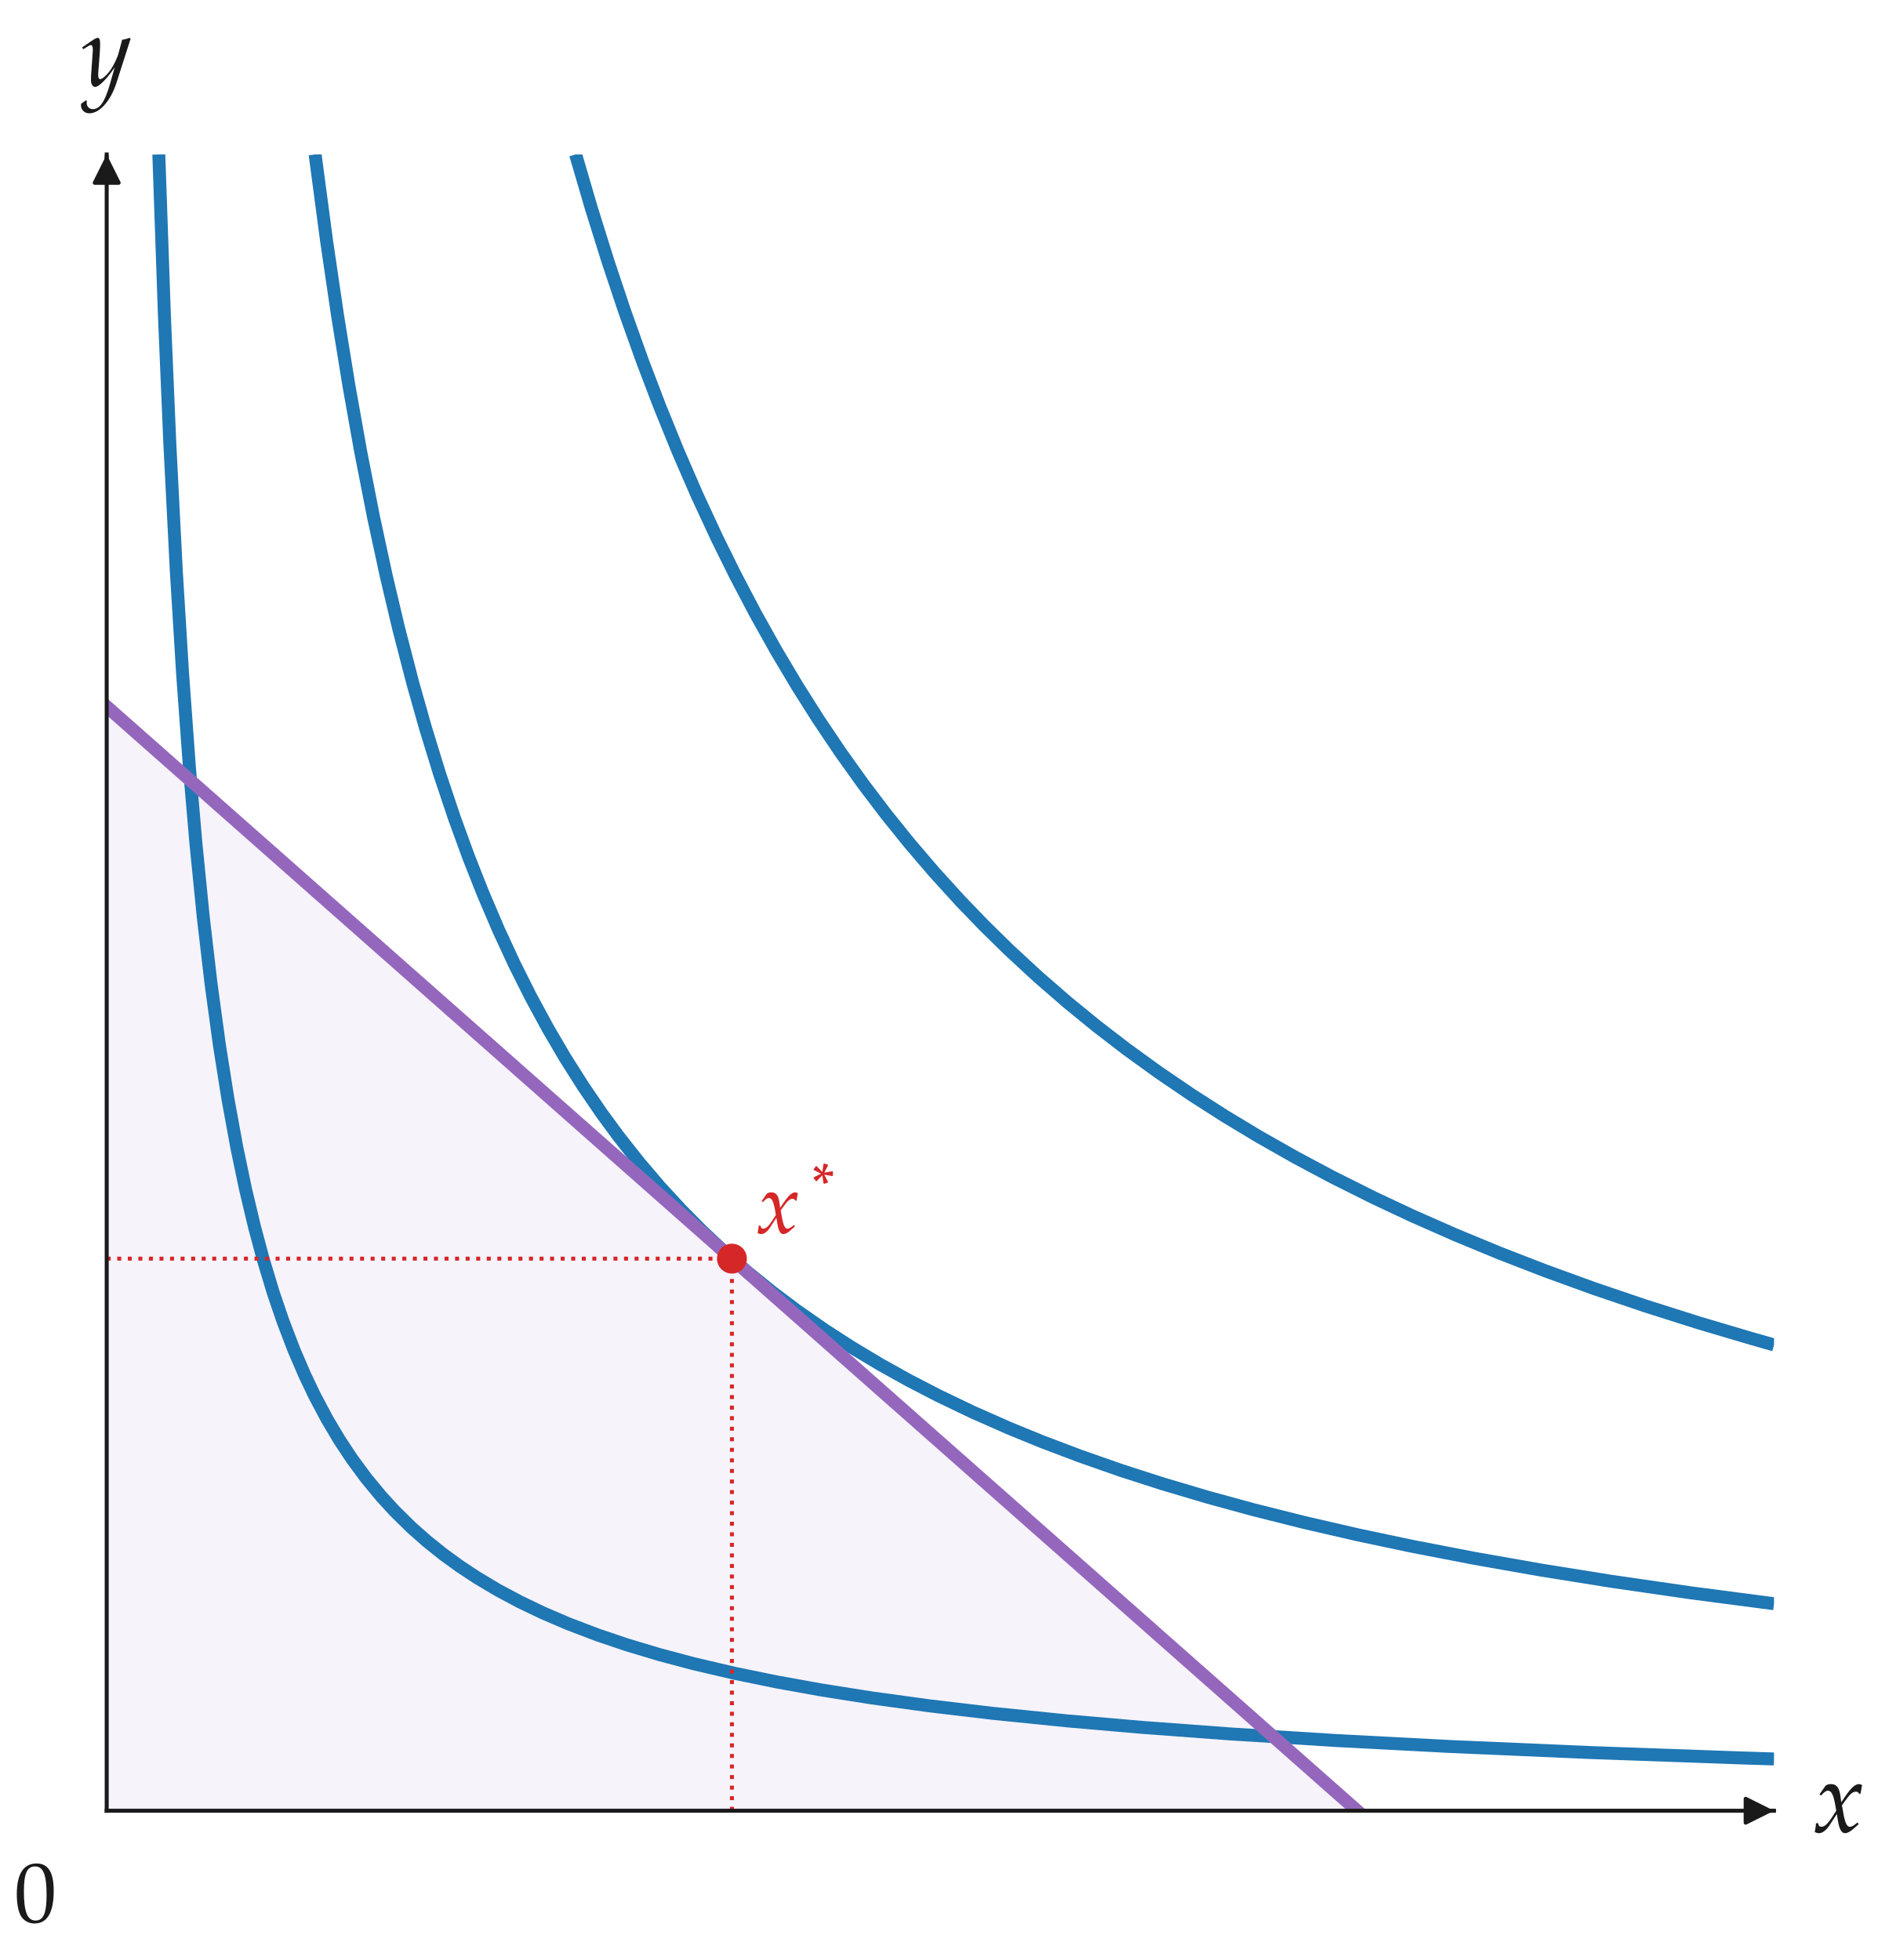
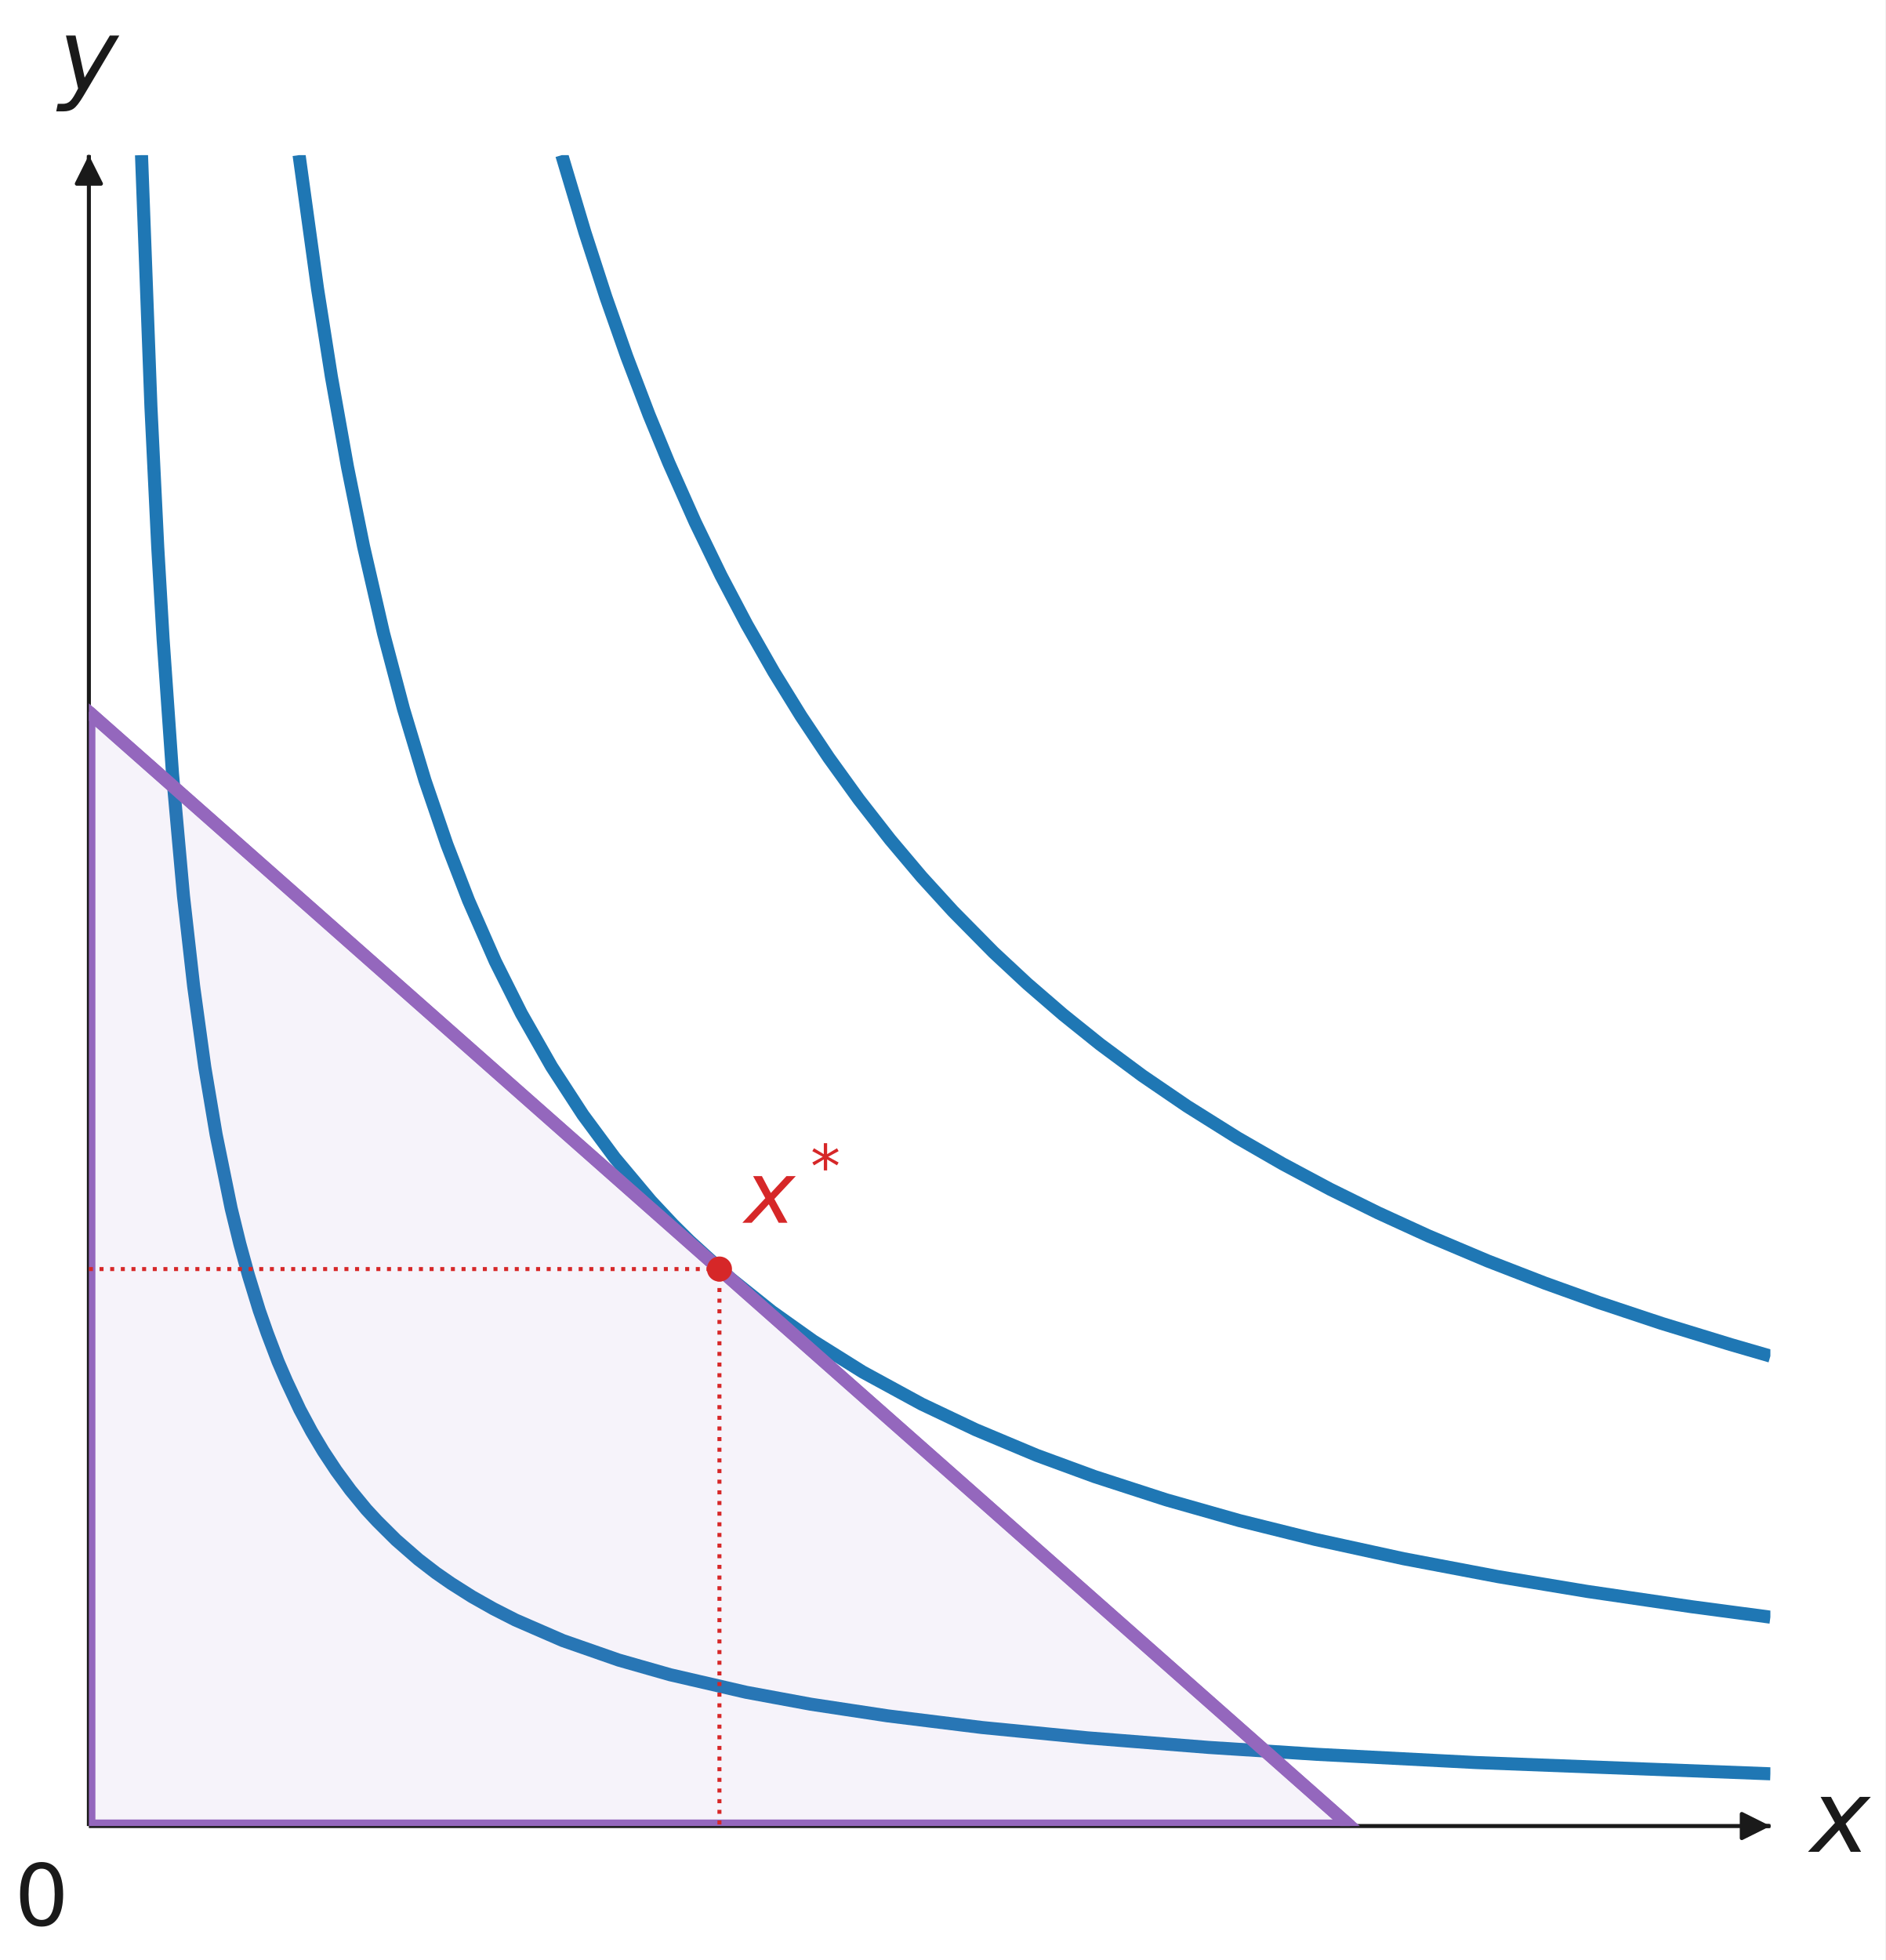
- <svg xmlns="http://www.w3.org/2000/svg" xmlns:xlink="http://www.w3.org/1999/xlink" width="377.104pt" height="393.638pt" viewBox="0 0 377.104 393.638" version="1.1">
+ <svg xmlns="http://www.w3.org/2000/svg" xmlns:xlink="http://www.w3.org/1999/xlink" width="375.376pt" height="390.189pt" viewBox="0 0 375.376 390.189" version="1.1">
  <defs>
    <style type="text/css">*{stroke-linejoin: round; stroke-linecap: butt}</style>
  </defs>
  <g id="figure_1">
    <g id="patch_1">
-       <path d="M 0 393.638 L 377.104 393.638 L 377.104 0 L 0 0 z " style="fill: #ffffff" />
+       <path d="M 0 390.189  L 375.376 390.189  L 375.376 0  L 0 0  z " style="fill: #ffffff" />
    </g>
    <g id="axes_1">
+       <g id="axes.x">
+         <path d="M 17.696 363.52  L 352.496 363.52  " style="fill: none; stroke: #1a1a1a; stroke-width: 0.8; stroke-linejoin: miter" />
+       </g>
      <g id="patch_2">
-         <path d="M 21.424 363.66 L 356.224 363.66 L 356.224 31.02 L 21.424 31.02 z " style="fill: #ffffff" />
+         <path d="M 352.161 363.52  Q 352.329 363.52 351.601 363.52  " style="fill: none; stroke: #1a1a1a; stroke-width: 0.8; stroke-linecap: round" />
+         <path d="M 346.801 361.12  L 351.601 363.52  L 346.801 365.92  z " style="fill: #1a1a1a; stroke: #1a1a1a; stroke-width: 0.8; stroke-linecap: round" />
+       </g>
+       <g id="axes.y">
+         <path d="M 17.696 363.52  L 17.696 30.88  " style="fill: none; stroke: #1a1a1a; stroke-width: 0.8; stroke-linejoin: miter" />
      </g>
      <g id="patch_3">
-         <path d="M 355.889 363.66 Q 356.057 363.66 355.33 363.66 " style="fill: none; stroke: #1a1a1a; stroke-width: 0.8; stroke-linecap: round" />
-         <path d="M 350.53 361.26 L 355.33 363.66 L 350.53 366.06 z " style="fill: #1a1a1a; stroke: #1a1a1a; stroke-width: 0.8; stroke-linecap: round" />
+         <path d="M 17.696 31.213  Q 17.696 31.046 17.696 31.774  " style="fill: none; stroke: #1a1a1a; stroke-width: 0.8; stroke-linecap: round" />
+         <path d="M 15.296 36.574  L 17.696 31.774  L 20.096 36.574  z " style="fill: #1a1a1a; stroke: #1a1a1a; stroke-width: 0.8; stroke-linecap: round" />
      </g>
-       <g id="patch_4">
-         <path d="M 21.424 31.353 Q 21.424 31.186 21.424 31.914 " style="fill: none; stroke: #1a1a1a; stroke-width: 0.8; stroke-linecap: round" />
-         <path d="M 19.024 36.714 L 21.424 31.914 L 23.824 36.714 z " style="fill: #1a1a1a; stroke: #1a1a1a; stroke-width: 0.8; stroke-linecap: round" />
-       </g>
-       <g id="FillBetweenPolyCollection_1">
-         <defs>
-           <path id="mfada842888" d="M 21.424 -29.978 L 21.424 -251.738 L 272.524 -29.978 L 272.524 -29.978 L 272.524 -29.978 L 21.424 -29.978 z " style="stroke: #9467bd; stroke-opacity: 0.08" />
-         </defs>
-         <g clip-path="url(#p77a6d74190)">
-           <use xlink:href="#mfada842888" x="0" y="393.638" style="fill: #9467bd; fill-opacity: 0.08; stroke: #9467bd; stroke-opacity: 0.08" />
+       <g id="axes.x.label">
+         <g style="fill: #1a1a1a" transform="translate(360.4959 368.7153) scale(0.2 -0.2)">
+           <defs>
+             <path id="DejaVuSans-Oblique-5b" d="M 3841 3500  L 2234 1784  L 3219 0  L 2559 0  L 1819 1388  L 531 0  L -166 0  L 1556 1844  L 641 3500  L 1300 3500  L 1972 2234  L 3144 3500  L 3841 3500  z " transform="scale(0.015625)" />
+           </defs>
+           <use xlink:href="#DejaVuSans-Oblique-5b" transform="translate(0 0.3125)" />
        </g>
      </g>
-       <g id="matplotlib.axis_1">
-         <g id="xtick_1">
-           <g id="line2d_1" />
-         </g>
-         <g id="xtick_2">
-           <g id="line2d_2" />
-         </g>
-         <g id="xtick_3">
-           <g id="line2d_3" />
-         </g>
-         <g id="xtick_4">
-           <g id="line2d_4" />
-         </g>
-         <g id="xtick_5">
-           <g id="line2d_5" />
-         </g>
-         <g id="xtick_6">
-           <g id="line2d_6" />
-         </g>
-         <g id="xtick_7">
-           <g id="line2d_7" />
-         </g>
-         <g id="xtick_8">
-           <g id="line2d_8" />
-         </g>
-         <g id="xtick_9">
-           <g id="line2d_9" />
+       <g id="axes.y.label">
+         <g style="fill: #1a1a1a" transform="translate(11.69592 18.07531) scale(0.2 -0.2)">
+           <defs>
+             <path id="DejaVuSans-Oblique-5c" d="M 1588 -325  Q 1188 -997 936 -1164  Q 684 -1331 294 -1331  L -159 -1331  L -63 -850  L 269 -850  Q 509 -850 678 -719  Q 847 -588 1056 -206  L 1234 128  L 459 3500  L 1069 3500  L 1650 819  L 3256 3500  L 3859 3500  L 1588 -325  z " transform="scale(0.015625)" />
+           </defs>
+           <use xlink:href="#DejaVuSans-Oblique-5c" transform="translate(0 0.3125)" />
        </g>
      </g>
-       <g id="matplotlib.axis_2">
-         <g id="ytick_1">
-           <g id="line2d_10" />
-         </g>
-         <g id="ytick_2">
-           <g id="line2d_11" />
-         </g>
-         <g id="ytick_3">
-           <g id="line2d_12" />
-         </g>
-         <g id="ytick_4">
-           <g id="line2d_13" />
-         </g>
-         <g id="ytick_5">
-           <g id="line2d_14" />
-         </g>
-         <g id="ytick_6">
-           <g id="line2d_15" />
-         </g>
-         <g id="ytick_7">
-           <g id="line2d_16" />
-         </g>
-         <g id="ytick_8">
-           <g id="line2d_17" />
+       <g id="axes.origin.label">
+         <path d="M 8.284 372.011  Q 6.989 372.011 6.337 373.285  Q 5.686 374.559 5.686 377.116  Q 5.686 379.664 6.337 380.938  Q 6.989 382.212 8.284 382.212  Q 9.587 382.212 10.239 380.938  Q 10.89 379.664 10.89 377.116  Q 10.89 374.559 10.239 373.285  Q 9.587 372.011 8.284 372.011  z M 8.284 370.683  Q 10.367 370.683 11.467 372.33  Q 12.567 373.978 12.567 377.116  Q 12.567 380.245 11.467 381.893  Q 10.367 383.541 8.284 383.541  Q 6.2 383.541 5.1 381.893  Q 4.001 380.245 4.001 377.116  Q 4.001 373.978 5.1 372.33  Q 6.2 370.683 8.284 370.683  z " style="fill: #1a1a1a" />
+       </g>
+       <g id="utility.1">
+         <path d="M 28.176 30.88  L 30.053 81.014  L 31.409 108.936  L 32.475 127.24  L 34.348 154.044  L 36.532 178.379  L 38.557 196.332  L 40.782 212.493  L 43.024 225.829  L 46.03 240.582  L 47.76 247.649  L 49.466 253.856  L 51.621 260.879  L 53.207 265.401  L 55.354 271.045  L 57.051 274.97  L 59.699 280.607  L 62.052 285.003  L 64.362 288.881  L 66.924 292.759  L 69.778 296.647  L 72.943 300.498  L 75.097 302.825  L 78.856 306.562  L 83.293 310.433  L 86.815 313.141  L 89.806 315.215  L 93.977 317.858  L 98.271 320.282  L 102.643 322.506  L 112.071 326.602  L 123.186 330.48  L 133.424 333.398  L 148.567 336.892  L 161.448 339.27  L 176.788 341.593  L 195.555 343.909  L 216.512 345.961  L 240.639 347.869  L 262.232 349.248  L 293.849 350.879  L 352.496 353.121  L 352.496 353.121  " clip-path="url(#p1b098e9e5c)" style="fill: none; stroke: #1f77b4; stroke-width: 2.6; stroke-linejoin: miter" />
+       </g>
+       <g id="utility.2">
+         <path d="M 59.551 30.88  L 63.22 57.448  L 65.984 74.991  L 69.186 92.936  L 72.373 108.707  L 76.357 126.046  L 80.344 141.148  L 84.61 155.338  L 88.982 168.117  L 93.296 179.268  L 98.609 191.385  L 103.816 201.779  L 109.822 212.327  L 116.08 221.953  L 122.404 230.502  L 129.581 239.063  L 134.015 243.803  L 137.276 247.032  L 145.571 254.6  L 153.709 261.116  L 161.924 266.961  L 171.784 273.134  L 183.507 279.518  L 194.27 284.626  L 206.435 289.728  L 217.969 293.962  L 232.2 298.577  L 246.802 302.72  L 261.912 306.475  L 279.469 310.304  L 298.276 313.87  L 315.991 316.808  L 336.851 319.863  L 352.496 321.939  L 352.496 321.939  " clip-path="url(#p1b098e9e5c)" style="fill: none; stroke: #1f77b4; stroke-width: 2.6; stroke-linejoin: miter" />
+       </g>
+       <g id="utility.3">
+         <path d="M 111.861 30.88  L 116.456 46.244  L 120.628 59.113  L 124.8 70.978  L 129.233 82.605  L 133.168 92.158  L 138.407 103.945  L 143.542 114.548  L 148.679 124.308  L 154.073 133.775  L 159.495 142.563  L 165.021 150.848  L 170.988 159.123  L 177.246 167.145  L 183.505 174.56  L 189.745 181.401  L 197.841 189.601  L 204.552 195.846  L 211.694 202.013  L 219.038 207.907  L 227.455 214.151  L 236.358 220.226  L 246.387 226.515  L 255.359 231.683  L 264.791 236.721  L 274.413 241.466  L 284.425 246.049  L 296.241 251.038  L 307.588 255.435  L 318.38 259.314  L 330.824 263.453  L 344.605 267.673  L 352.496 269.963  L 352.496 269.963  " clip-path="url(#p1b098e9e5c)" style="fill: none; stroke: #1f77b4; stroke-width: 2.6; stroke-linejoin: miter" />
+       </g>
+       <g id="budget.fill">
+         <path d="M 17.696 363.52  L 268.796 363.52  L 17.696 141.76  z " clip-path="url(#p1b098e9e5c)" style="fill: #9467bd; fill-opacity: 0.08; stroke: #9467bd; stroke-width: 2.6; stroke-linejoin: miter" />
+       </g>
+       <g id="budget">
+         <path d="M 268.796 363.52  L 17.696 141.76  " clip-path="url(#p1b098e9e5c)" style="fill: none; stroke: #9467bd; stroke-width: 2.6; stroke-linejoin: miter" />
+       </g>
+       <g id="equilibrium.drop">
+         <path d="M 17.696 252.64  L 143.246 252.64  L 143.246 363.52  " clip-path="url(#p1b098e9e5c)" style="fill: none; stroke-dasharray: 0.8,1.32; stroke-dashoffset: 0; stroke: #d62728; stroke-width: 0.8; stroke-linejoin: miter" />
+       </g>
+       <g id="equilibrium">
+         <defs>
+           <path id="m4d8e1683a8" d="M 0 2.5  C 0.663 2.5 1.299 2.237 1.768 1.768  C 2.237 1.299 2.5 0.663 2.5 0  C 2.5 -0.663 2.237 -1.299 1.768 -1.768  C 1.299 -2.237 0.663 -2.5 0 -2.5  C -0.663 -2.5 -1.299 -2.237 -1.768 -1.768  C -2.237 -1.299 -2.5 -0.663 -2.5 0  C -2.5 0.663 -2.237 1.299 -1.768 1.768  C -1.299 2.237 -0.663 2.5 0 2.5  z " />
+         </defs>
+         <g>
+           <use xlink:href="#m4d8e1683a8" x="143.246" y="252.64" style="fill: #d62728" />
        </g>
      </g>
-       <g id="QuadContourSet_1">
-         <path d="M 31.891 31.02 L 33.013 63.317 L 34.097 88.989 L 35.403 114.661 L 36.671 135.364 L 38.057 154.411 L 39.334 169.317 L 40.821 184.223 L 42.366 197.473 L 44.058 209.895 L 45.762 220.661 L 47.581 230.598 L 49.316 238.88 L 51.088 246.333 L 52.863 252.958 L 54.863 259.583 L 56.837 265.38 L 59.055 271.177 L 61.193 276.145 L 63.173 280.299 L 65.678 285.017 L 68.183 289.23 L 70.687 293.014 L 73.515 296.849 L 76.532 300.506 L 79.249 303.474 L 82.617 306.786 L 85.716 309.527 L 89.055 312.2 L 92.395 314.621 L 95.734 316.826 L 99.909 319.317 L 104.351 321.692 L 109.093 323.962 L 114.102 326.107 L 119.947 328.336 L 125.791 330.313 L 132.47 332.319 L 139.216 334.114 L 147.498 336.054 L 155.847 337.768 L 165.031 339.424 L 175.05 341.004 L 186.739 342.606 L 199.262 344.09 L 214.291 345.614 L 229.319 346.917 L 246.852 348.221 L 268.559 349.575 L 291.102 350.754 L 319.488 351.98 L 349.545 353.052 L 356.224 353.263 L 356.224 353.263 " clip-path="url(#p77a6d74190)" style="fill: none; stroke: #1f77b4; stroke-width: 2.6" />
-         <path d="M 63.274 31.02 L 65.583 48.411 L 67.775 63.317 L 70.054 77.395 L 72.414 90.645 L 75.015 103.895 L 77.519 115.489 L 80.063 126.255 L 82.848 137.02 L 85.42 146.13 L 88.22 155.251 L 91.27 164.348 L 94.065 172.018 L 96.916 179.255 L 100.095 186.708 L 103.249 193.528 L 106.588 200.199 L 110.049 206.583 L 113.445 212.38 L 117.112 218.177 L 120.782 223.55 L 124.127 228.114 L 128.296 233.401 L 132.47 238.298 L 136.817 243.02 L 140.919 247.161 L 145.322 251.302 L 150.063 255.442 L 155.181 259.583 L 160.022 263.218 L 165.498 267.036 L 170.876 270.513 L 176.72 274.018 L 182.564 277.269 L 188.409 280.293 L 195.303 283.599 L 202.602 286.824 L 209.281 289.556 L 216.795 292.405 L 225.144 295.326 L 233.493 298.016 L 242.677 300.741 L 251.861 303.248 L 261.88 305.765 L 272.734 308.266 L 283.588 310.559 L 296.111 312.98 L 309.469 315.33 L 323.663 317.6 L 339.526 319.897 L 355.389 321.975 L 356.224 322.079 L 356.224 322.079 " clip-path="url(#p77a6d74190)" style="fill: none; stroke: #1f77b4; stroke-width: 2.6" />
-         <path d="M 115.587 31.02 L 118.736 41.786 L 122.104 52.551 L 125.426 62.489 L 128.974 72.426 L 132.47 81.595 L 136.151 90.645 L 139.984 99.472 L 143.957 108.036 L 147.636 115.489 L 151.673 123.18 L 155.847 130.648 L 160.134 137.848 L 164.326 144.473 L 168.78 151.098 L 173.38 157.534 L 177.926 163.52 L 182.594 169.317 L 187.574 175.142 L 192.819 180.911 L 197.609 185.88 L 202.675 190.848 L 208.446 196.181 L 214.291 201.256 L 220.135 206.033 L 226.229 210.723 L 232.658 215.378 L 239.338 219.923 L 246.017 224.198 L 252.696 228.225 L 260.21 232.487 L 267.724 236.489 L 275.82 240.536 L 283.588 244.184 L 292.211 247.989 L 301.12 251.673 L 310.304 255.233 L 320 258.755 L 330.342 262.266 L 341.196 265.708 L 352.049 268.923 L 356.224 270.105 L 356.224 270.105 " clip-path="url(#p77a6d74190)" style="fill: none; stroke: #1f77b4; stroke-width: 2.6" />
-       </g>
-       <g id="line2d_18">
-         <path d="M 272.524 363.66 L 21.424 141.9 " clip-path="url(#p77a6d74190)" style="fill: none; stroke: #9467bd; stroke-width: 2.6; stroke-linecap: square" />
-       </g>
-       <g id="line2d_19">
-         <path d="M 146.974 363.66 L 146.974 252.78 " clip-path="url(#p77a6d74190)" style="fill: none; stroke-dasharray: 0.8,1.32; stroke-dashoffset: 0; stroke: #d62728; stroke-width: 0.8" />
-       </g>
-       <g id="line2d_20">
-         <path d="M 21.424 252.78 L 146.974 252.78 " clip-path="url(#p77a6d74190)" style="fill: none; stroke-dasharray: 0.8,1.32; stroke-dashoffset: 0; stroke: #d62728; stroke-width: 0.8" />
-       </g>
-       <g id="patch_5">
-         <path d="M 21.424 363.66 L 21.424 31.02 " style="fill: none; stroke: #1a1a1a; stroke-width: 0.8; stroke-linejoin: miter; stroke-linecap: square" />
-       </g>
-       <g id="patch_6">
-         <path d="M 21.424 363.66 L 356.224 363.66 " style="fill: none; stroke: #1a1a1a; stroke-width: 0.8; stroke-linejoin: miter; stroke-linecap: square" />
-       </g>
-       <g id="text_1">
-         <g style="fill: #1a1a1a" transform="translate(364.224 368.11) scale(0.2 -0.2)">
+       <g id="equilibrium.label">
+         <g style="fill: #d62728" transform="translate(148.2459 243.556) scale(0.17 -0.17)">
          <defs>
-             <path id="TeXGyrePagella-Italic-59" d="M 58 6 C 154 -45 256 -70 333 -70 C 544 -70 794 115 992 416 L 1478 1165 L 1549 723 C 1638 179 1779 -70 2010 -70 C 2150 -70 2355 38 2560 224 L 2874 506 L 2816 627 C 2586 435 2426 339 2323 339 C 2227 339 2144 403 2080 531 C 2022 653 1952 890 1920 1075 L 1805 1722 L 2029 2035 C 2330 2451 2502 2598 2701 2598 C 2803 2598 2880 2547 2912 2451 L 3002 2477 L 3098 3021 C 3021 3066 2963 3085 2906 3085 C 2650 3085 2394 2854 1997 2266 L 1760 1914 L 1722 2221 C 1645 2854 1472 3085 1094 3085 C 928 3085 787 3034 730 2950 L 358 2419 L 467 2355 C 659 2573 787 2662 909 2662 C 1120 2662 1261 2400 1370 1773 L 1440 1376 L 1184 979 C 909 550 691 346 512 346 C 416 346 346 371 333 403 L 262 582 L 134 563 C 134 435 122 352 83 147 C 70 70 64 51 58 6 z " transform="scale(0.015625)" />
+             <path id="DejaVuSans-d" d="M 3009 3897  L 1888 3291  L 3009 2681  L 2828 2375  L 1778 3009  L 1778 1831  L 1422 1831  L 1422 3009  L 372 2375  L 191 2681  L 1313 3291  L 191 3897  L 372 4206  L 1422 3572  L 1422 4750  L 1778 4750  L 1778 3572  L 2828 4206  L 3009 3897  z " transform="scale(0.015625)" />
          </defs>
-           <use xlink:href="#TeXGyrePagella-Italic-59" transform="translate(0 0.796875)" />
-         </g>
-       </g>
-       <g id="text_2">
-         <g style="fill: #1a1a1a" transform="translate(16.424 17.4) scale(0.2 -0.2)">
-           <defs>
-             <path id="TeXGyrePagella-Italic-5a" d="M -51 -1267 C -51 -1542 186 -1766 474 -1766 C 1152 -1766 1856 -973 2234 211 L 3136 3027 L 3066 3085 C 2880 3014 2733 2976 2592 2963 L 2368 2118 C 2291 1818 2067 1350 1856 1037 C 1632 710 1318 429 1178 429 C 1037 429 1050 736 1056 819 L 1152 2061 C 1165 2259 1178 2502 1178 2682 C 1178 2970 1133 3085 1024 3085 C 941 3085 851 3040 544 2829 L 19 2470 L 90 2355 L 410 2547 C 442 2573 525 2624 570 2624 C 736 2624 710 2298 704 2195 L 595 640 L 589 384 C 582 115 704 -70 864 -70 C 1101 -70 1638 474 2118 1197 L 1805 102 C 1478 -1030 1158 -1498 710 -1498 C 486 -1498 314 -1325 314 -1101 C 314 -1069 320 -1018 326 -960 L 262 -934 L -45 -1152 C -51 -1197 -51 -1235 -51 -1267 z " transform="scale(0.015625)" />
-           </defs>
-           <use xlink:href="#TeXGyrePagella-Italic-5a" transform="translate(0 0.796875)" />
-         </g>
-       </g>
-       <g id="text_3">
-         <g style="fill: #1a1a1a" transform="translate(2.88 385.9812) scale(0.17 -0.17)">
-           <defs>
-             <path id="TeXGyrePagella-Regular-11" d="M 186 2074 C 186 1325 320 678 544 365 C 768 51 1126 -128 1523 -128 C 2490 -128 2976 704 2976 2342 C 2976 3744 2560 4410 1683 4410 C 691 4410 186 3622 186 2074 z M 723 2304 C 723 3654 960 4186 1568 4186 C 2189 4186 2438 3558 2438 2022 C 2438 659 2195 96 1606 96 C 986 96 723 742 723 2304 z " transform="scale(0.015625)" />
-           </defs>
-           <use xlink:href="#TeXGyrePagella-Regular-11" transform="translate(0 0.09375)" />
-         </g>
-       </g>
-       <g id="line2d_21">
-         <defs>
-           <path id="m4f1f9a351f" d="M 0 2.5 C 0.663 2.5 1.299 2.237 1.768 1.768 C 2.237 1.299 2.5 0.663 2.5 0 C 2.5 -0.663 2.237 -1.299 1.768 -1.768 C 1.299 -2.237 0.663 -2.5 0 -2.5 C -0.663 -2.5 -1.299 -2.237 -1.768 -1.768 C -2.237 -1.299 -2.5 -0.663 -2.5 0 C -2.5 0.663 -2.237 1.299 -1.768 1.768 C -1.299 2.237 -0.663 2.5 0 2.5 z " style="stroke: #d62728" />
-         </defs>
-         <g>
-           <use xlink:href="#m4f1f9a351f" x="146.974" y="252.78" style="fill: #d62728; stroke: #d62728" />
-         </g>
-       </g>
-       <g id="text_4">
-         <g style="fill: #d62728" transform="translate(151.974 247.78) scale(0.17 -0.17)">
-           <defs>
-             <path id="TeXGyrePagella-Regular-b" d="M 205 2874 L 448 2541 L 531 2534 L 1146 3162 L 1274 2291 L 1344 2246 L 1734 2374 L 1766 2451 L 1357 3232 L 2227 3085 L 2291 3136 L 2291 3546 L 2227 3603 L 1357 3456 L 1766 4237 L 1734 4314 L 1344 4442 L 1274 4397 L 1146 3526 L 531 4154 L 448 4147 L 205 3814 L 224 3738 L 1011 3341 L 224 2950 L 205 2874 z " transform="scale(0.015625)" />
-           </defs>
-           <use xlink:href="#TeXGyrePagella-Italic-59" transform="translate(0 0.673438)" />
-           <use xlink:href="#TeXGyrePagella-Regular-b" transform="translate(64.82853 34.41562) scale(0.7)" />
+           <use xlink:href="#DejaVuSans-Oblique-5b" transform="translate(0 0.746875)" />
+           <use xlink:href="#DejaVuSans-d" transform="translate(77.28353 42.04688) scale(0.7)" />
        </g>
      </g>
    </g>
  </g>
  <defs>
-     <clipPath id="p77a6d74190">
-       <rect x="21.424" y="31.02" width="334.8" height="332.64" />
+     <clipPath id="p1b098e9e5c">
+       <rect x="17.696" y="30.88" width="334.8" height="332.64" />
    </clipPath>
  </defs>
</svg>
